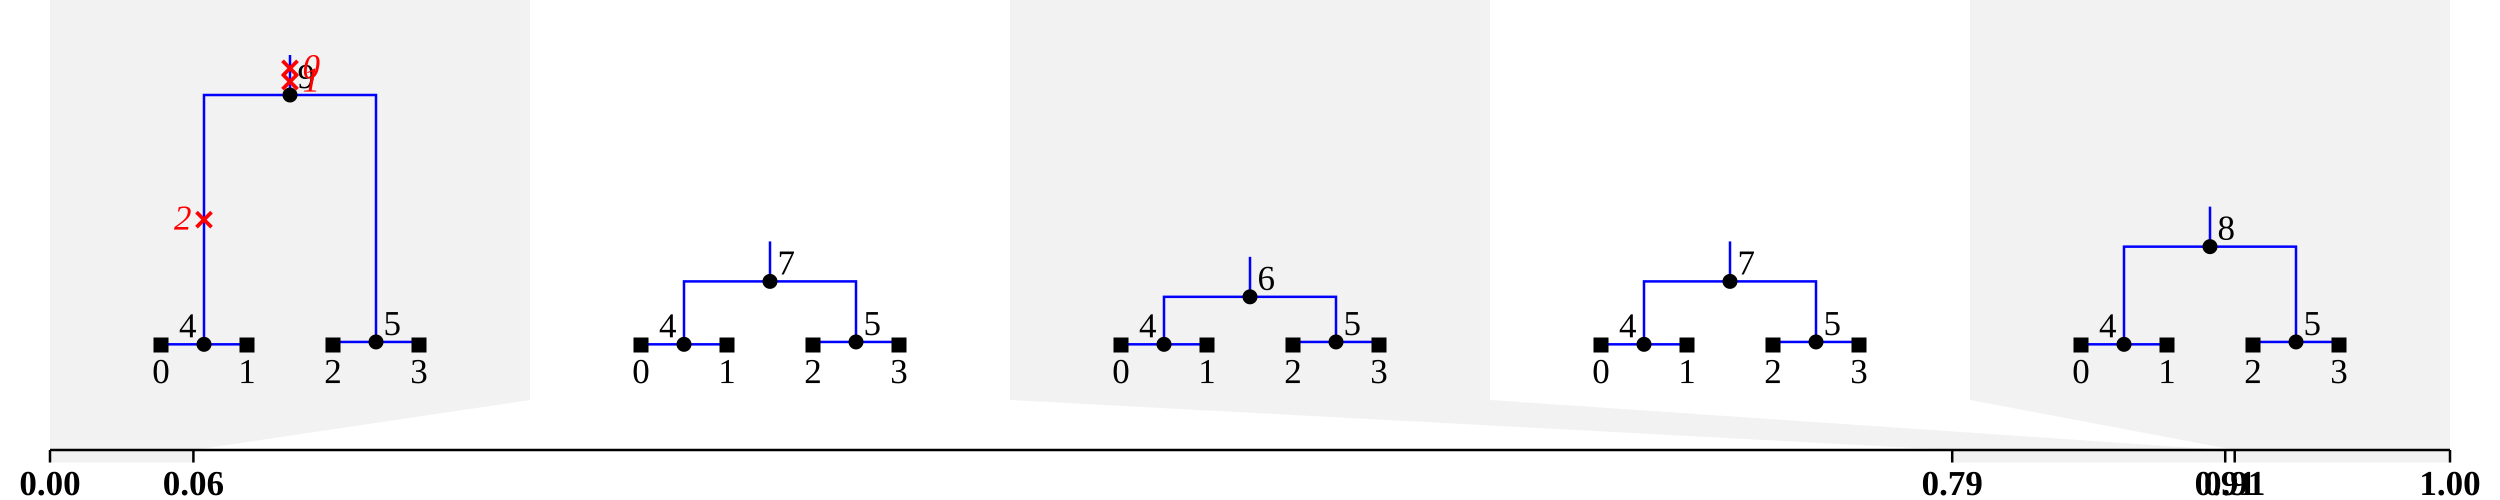
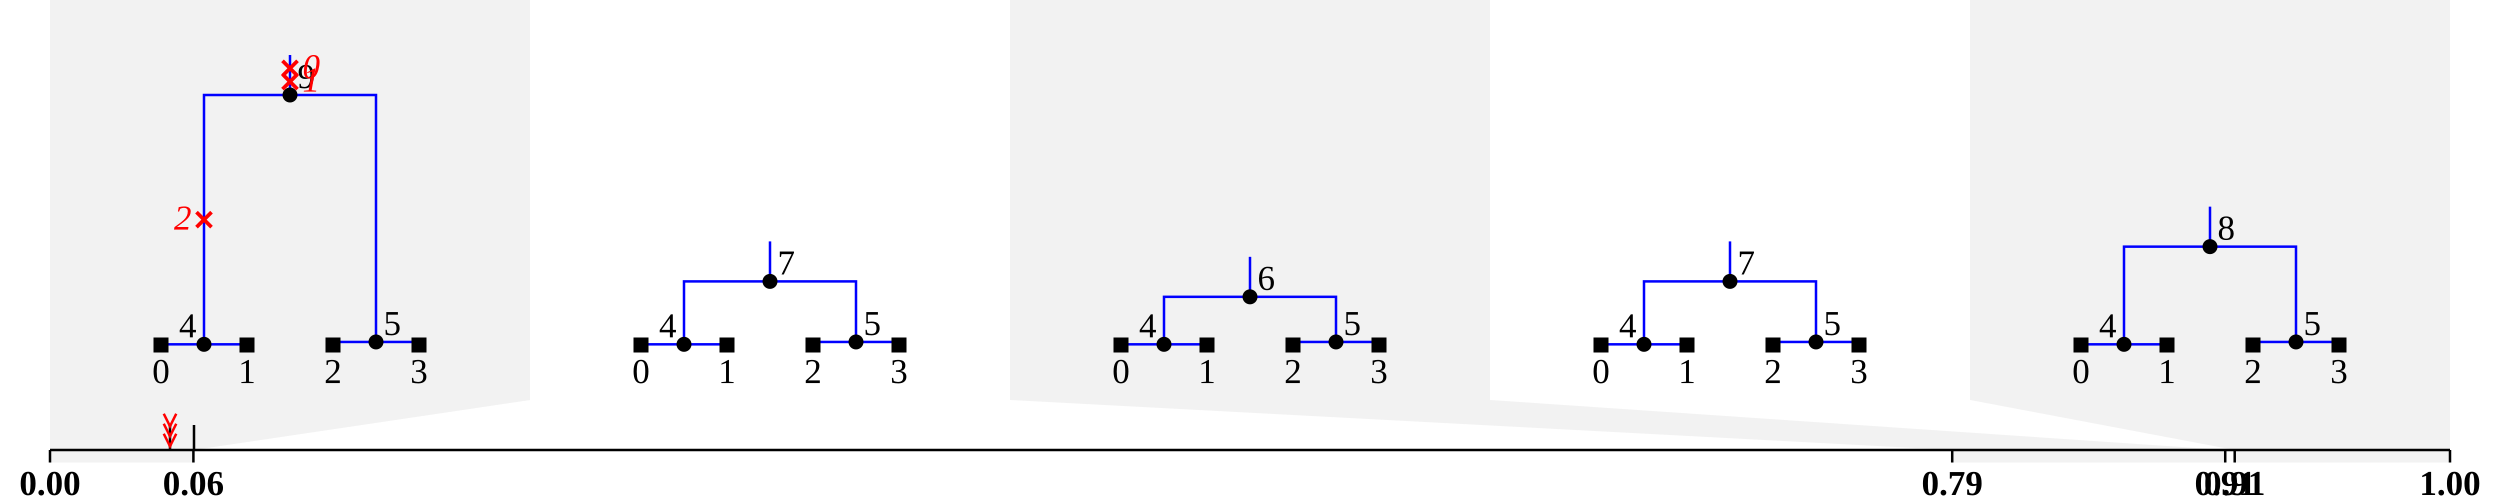
<svg xmlns="http://www.w3.org/2000/svg" baseProfile="full" height="200" id="XYZ" version="1.1" width="1000">
  <defs>
-     <style type="text/css">.tree-sequence .background path {fill: #808080; fill-opacity:.1}.tree-sequence .axis {font-size: 14px}.tree-sequence .x-tick-label {font-weight: bold}.tree-sequence .axis, .tree {font-size: 14px; text-anchor:middle}.tree-sequence .axis line, .edge {stroke:black; fill:none}.node &gt; .sym {fill: black; stroke: none}.node .mut text {fill: red; font-style: italic}.node .mut .sym {stroke: red; stroke-width: 1.5px}.tree text {dominant-baseline: middle}.tree .lab.lft {text-anchor: end}.tree .lab.rgt {text-anchor: start}.edge {stroke: blue}</style>
+     <style type="text/css">.tree-sequence .background path {fill: #808080; fill-opacity:.1}.tree-sequence .axis {font-size: 14px}.tree-sequence .x-tick-label {font-weight: bold}.tree-sequence .axis, .tree {font-size: 14px; text-anchor:middle}.tree-sequence .axis line, .edge {stroke:black; fill:none}.node &gt; .sym {fill: black; stroke: none}.site &gt; .sym {stroke: black}.mut text {fill: red; font-style: italic}.mut .sym {fill: none; stroke: red}.node .mut .sym {stroke-width: 1.5px}.tree text {dominant-baseline: middle}.tree .lab.lft {text-anchor: end}.tree .lab.rgt {text-anchor: start}.edge {stroke: blue}</style>
  </defs>
  <g class="tree-sequence">
    <g class="background">
      <path d="M20,0 l192,0 l0,160 l-134.638,20 l0,5 l-57.362,0 l0,-5 l0,-20 l0,-160z" />
      <path d="M404,0 l192,0 l0,160 l294.091,20 l0,5 l-109.208,0 l0,-5 l-376.883,-20 l0,-160z" />
      <path d="M788,0 l192,0 l0,160 l0,20 l0,5 l-86.117,0 l0,-5 l-105.883,-20 l0,-160z" />
    </g>
    <g class="trees">
      <g class="treebox t0" transform="translate(20 0)">
        <g class="tree t0">
          <g class="m0 m1 node n9 p0 root s0" transform="translate(96.0 38.0)">
            <g class="a9 m2 node n4 p0 s0" transform="translate(-34.4 99.7308)">
              <g class="a4 leaf node n0 p0 sample" transform="translate(-17.2 0.269183)">
                <path class="edge" d="M 0 0 V -0.269 H 17.2" />
                <rect class="sym" height="6" width="6" x="-3" y="-3" />
                <text class="lab" transform="translate(0 12)">0</text>
              </g>
              <g class="a4 leaf node n1 p0 sample" transform="translate(17.2 0.269183)">
                <path class="edge" d="M 0 0 V -0.269 H -17.2" />
                <rect class="sym" height="6" width="6" x="-3" y="-3" />
                <text class="lab" transform="translate(0 12)">1</text>
              </g>
              <path class="edge" d="M 0 0 V -99.731 H 34.4" />
              <circle class="sym" cx="0" cy="0" r="3" />
              <text class="lab lft" transform="translate(-3 -6)">4</text>
              <g class="mut m2 s0" transform="translate(0 -49.8654)">
                <path class="sym" d="M -3,-3 l 6,6 M -3,3 l 6,-6" />
                <text class="lab lft" transform="translate(-5 0)">2</text>
              </g>
            </g>
            <g class="a9 node n5 p0" transform="translate(34.4 98.7815)">
              <g class="a5 leaf node n2 p0 sample" transform="translate(-17.2 1.21853)">
                <path class="edge" d="M 0 0 V -1.219 H 17.2" />
                <rect class="sym" height="6" width="6" x="-3" y="-3" />
                <text class="lab" transform="translate(0 12)">2</text>
              </g>
              <g class="a5 leaf node n3 p0 sample" transform="translate(17.2 1.21853)">
                <path class="edge" d="M 0 0 V -1.219 H -17.2" />
                <rect class="sym" height="6" width="6" x="-3" y="-3" />
                <text class="lab" transform="translate(0 12)">3</text>
              </g>
              <path class="edge" d="M 0 0 V -98.781 H -34.4" />
              <circle class="sym" cx="0" cy="0" r="3" />
              <text class="lab rgt" transform="translate(3 -6)">5</text>
            </g>
            <path class="edge" d="M 0 0 V -16.0 H 0" />
            <circle class="sym" cx="0" cy="0" r="3" />
            <text class="lab rgt" transform="translate(3 -6)">9</text>
            <g class="mut m1 s0" transform="translate(0 -5.33333)">
              <path class="sym" d="M -3,-3 l 6,6 M -3,3 l 6,-6" />
              <text class="lab rgt" transform="translate(5 0)">1</text>
            </g>
            <g class="mut m0 s0" transform="translate(0 -10.6667)">
              <path class="sym" d="M -3,-3 l 6,6 M -3,3 l 6,-6" />
              <text class="lab rgt" transform="translate(5 0)">0</text>
            </g>
          </g>
        </g>
      </g>
      <g class="treebox t1" transform="translate(212.0 0)">
        <g class="tree t1">
          <g class="node n7 p0 root" transform="translate(96.0 112.561)">
            <g class="a7 node n4 p0" transform="translate(-34.4 25.1701)">
              <g class="a4 leaf node n0 p0 sample" transform="translate(-17.2 0.269183)">
                <path class="edge" d="M 0 0 V -0.269 H 17.2" />
                <rect class="sym" height="6" width="6" x="-3" y="-3" />
                <text class="lab" transform="translate(0 12)">0</text>
              </g>
              <g class="a4 leaf node n1 p0 sample" transform="translate(17.2 0.269183)">
                <path class="edge" d="M 0 0 V -0.269 H -17.2" />
                <rect class="sym" height="6" width="6" x="-3" y="-3" />
                <text class="lab" transform="translate(0 12)">1</text>
              </g>
              <path class="edge" d="M 0 0 V -25.17 H 34.4" />
              <circle class="sym" cx="0" cy="0" r="3" />
              <text class="lab lft" transform="translate(-3 -6)">4</text>
            </g>
            <g class="a7 node n5 p0" transform="translate(34.4 24.2208)">
              <g class="a5 leaf node n2 p0 sample" transform="translate(-17.2 1.21853)">
                <path class="edge" d="M 0 0 V -1.219 H 17.2" />
                <rect class="sym" height="6" width="6" x="-3" y="-3" />
                <text class="lab" transform="translate(0 12)">2</text>
              </g>
              <g class="a5 leaf node n3 p0 sample" transform="translate(17.2 1.21853)">
                <path class="edge" d="M 0 0 V -1.219 H -17.2" />
                <rect class="sym" height="6" width="6" x="-3" y="-3" />
                <text class="lab" transform="translate(0 12)">3</text>
              </g>
              <path class="edge" d="M 0 0 V -24.221 H -34.4" />
              <circle class="sym" cx="0" cy="0" r="3" />
              <text class="lab rgt" transform="translate(3 -6)">5</text>
            </g>
            <path class="edge" d="M 0 0 V -16.0 H 0" />
            <circle class="sym" cx="0" cy="0" r="3" />
            <text class="lab rgt" transform="translate(3 -6)">7</text>
          </g>
        </g>
      </g>
      <g class="treebox t2" transform="translate(404.0 0)">
        <g class="tree t2">
          <g class="node n6 p0 root" transform="translate(96.0 118.733)">
            <g class="a6 node n4 p0" transform="translate(-34.4 18.998)">
              <g class="a4 leaf node n0 p0 sample" transform="translate(-17.2 0.269183)">
                <path class="edge" d="M 0 0 V -0.269 H 17.2" />
                <rect class="sym" height="6" width="6" x="-3" y="-3" />
                <text class="lab" transform="translate(0 12)">0</text>
              </g>
              <g class="a4 leaf node n1 p0 sample" transform="translate(17.2 0.269183)">
                <path class="edge" d="M 0 0 V -0.269 H -17.2" />
                <rect class="sym" height="6" width="6" x="-3" y="-3" />
                <text class="lab" transform="translate(0 12)">1</text>
              </g>
              <path class="edge" d="M 0 0 V -18.998 H 34.4" />
              <circle class="sym" cx="0" cy="0" r="3" />
              <text class="lab lft" transform="translate(-3 -6)">4</text>
            </g>
            <g class="a6 node n5 p0" transform="translate(34.4 18.0486)">
              <g class="a5 leaf node n2 p0 sample" transform="translate(-17.2 1.21853)">
                <path class="edge" d="M 0 0 V -1.219 H 17.2" />
                <rect class="sym" height="6" width="6" x="-3" y="-3" />
                <text class="lab" transform="translate(0 12)">2</text>
              </g>
              <g class="a5 leaf node n3 p0 sample" transform="translate(17.2 1.21853)">
                <path class="edge" d="M 0 0 V -1.219 H -17.2" />
                <rect class="sym" height="6" width="6" x="-3" y="-3" />
                <text class="lab" transform="translate(0 12)">3</text>
              </g>
              <path class="edge" d="M 0 0 V -18.049 H -34.4" />
              <circle class="sym" cx="0" cy="0" r="3" />
              <text class="lab rgt" transform="translate(3 -6)">5</text>
            </g>
            <path class="edge" d="M 0 0 V -16.0 H 0" />
            <circle class="sym" cx="0" cy="0" r="3" />
            <text class="lab rgt" transform="translate(3 -6)">6</text>
          </g>
        </g>
      </g>
      <g class="treebox t3" transform="translate(596.0 0)">
        <g class="tree t3">
          <g class="node n7 p0 root" transform="translate(96.0 112.561)">
            <g class="a7 node n4 p0" transform="translate(-34.4 25.1701)">
              <g class="a4 leaf node n0 p0 sample" transform="translate(-17.2 0.269183)">
                <path class="edge" d="M 0 0 V -0.269 H 17.2" />
                <rect class="sym" height="6" width="6" x="-3" y="-3" />
                <text class="lab" transform="translate(0 12)">0</text>
              </g>
              <g class="a4 leaf node n1 p0 sample" transform="translate(17.2 0.269183)">
                <path class="edge" d="M 0 0 V -0.269 H -17.2" />
                <rect class="sym" height="6" width="6" x="-3" y="-3" />
                <text class="lab" transform="translate(0 12)">1</text>
              </g>
              <path class="edge" d="M 0 0 V -25.17 H 34.4" />
              <circle class="sym" cx="0" cy="0" r="3" />
              <text class="lab lft" transform="translate(-3 -6)">4</text>
            </g>
            <g class="a7 node n5 p0" transform="translate(34.4 24.2208)">
              <g class="a5 leaf node n2 p0 sample" transform="translate(-17.2 1.21853)">
                <path class="edge" d="M 0 0 V -1.219 H 17.2" />
                <rect class="sym" height="6" width="6" x="-3" y="-3" />
                <text class="lab" transform="translate(0 12)">2</text>
              </g>
              <g class="a5 leaf node n3 p0 sample" transform="translate(17.2 1.21853)">
                <path class="edge" d="M 0 0 V -1.219 H -17.2" />
                <rect class="sym" height="6" width="6" x="-3" y="-3" />
                <text class="lab" transform="translate(0 12)">3</text>
              </g>
              <path class="edge" d="M 0 0 V -24.221 H -34.4" />
              <circle class="sym" cx="0" cy="0" r="3" />
              <text class="lab rgt" transform="translate(3 -6)">5</text>
            </g>
            <path class="edge" d="M 0 0 V -16.0 H 0" />
            <circle class="sym" cx="0" cy="0" r="3" />
            <text class="lab rgt" transform="translate(3 -6)">7</text>
          </g>
        </g>
      </g>
      <g class="treebox t4" transform="translate(788.0 0)">
        <g class="tree t4">
          <g class="node n8 p0 root" transform="translate(96.0 98.6597)">
            <g class="a8 node n4 p0" transform="translate(-34.4 39.0711)">
              <g class="a4 leaf node n0 p0 sample" transform="translate(-17.2 0.269183)">
                <path class="edge" d="M 0 0 V -0.269 H 17.2" />
                <rect class="sym" height="6" width="6" x="-3" y="-3" />
                <text class="lab" transform="translate(0 12)">0</text>
              </g>
              <g class="a4 leaf node n1 p0 sample" transform="translate(17.2 0.269183)">
                <path class="edge" d="M 0 0 V -0.269 H -17.2" />
                <rect class="sym" height="6" width="6" x="-3" y="-3" />
                <text class="lab" transform="translate(0 12)">1</text>
              </g>
              <path class="edge" d="M 0 0 V -39.071 H 34.4" />
              <circle class="sym" cx="0" cy="0" r="3" />
              <text class="lab lft" transform="translate(-3 -6)">4</text>
            </g>
            <g class="a8 node n5 p0" transform="translate(34.4 38.1218)">
              <g class="a5 leaf node n2 p0 sample" transform="translate(-17.2 1.21853)">
                <path class="edge" d="M 0 0 V -1.219 H 17.2" />
                <rect class="sym" height="6" width="6" x="-3" y="-3" />
                <text class="lab" transform="translate(0 12)">2</text>
              </g>
              <g class="a5 leaf node n3 p0 sample" transform="translate(17.2 1.21853)">
                <path class="edge" d="M 0 0 V -1.219 H -17.2" />
                <rect class="sym" height="6" width="6" x="-3" y="-3" />
                <text class="lab" transform="translate(0 12)">3</text>
              </g>
              <path class="edge" d="M 0 0 V -38.122 H -34.4" />
              <circle class="sym" cx="0" cy="0" r="3" />
              <text class="lab rgt" transform="translate(3 -6)">5</text>
            </g>
            <path class="edge" d="M 0 0 V -16.0 H 0" />
            <circle class="sym" cx="0" cy="0" r="3" />
            <text class="lab rgt" transform="translate(3 -6)">8</text>
          </g>
        </g>
      </g>
    </g>
    <g class="axis">
      <line x1="20" x2="980" y1="180" y2="180" />
-       <line x1="20" x2="20" y1="180" y2="185" />
+       <line class="tick" x1="20" x2="20" y1="180" y2="185" />
      <g transform="translate(20, 198)">
        <text class="x-tick-label" text-anchor="middle">0.00</text>
      </g>
-       <line x1="77.362" x2="77.362" y1="180" y2="185" />
+       <line class="tick" x1="77.362" x2="77.362" y1="180" y2="185" />
      <g transform="translate(77.3623, 198)">
        <text class="x-tick-label" text-anchor="middle">0.06</text>
      </g>
-       <line x1="780.883" x2="780.883" y1="180" y2="185" />
+       <line class="tick" x1="780.883" x2="780.883" y1="180" y2="185" />
      <g transform="translate(780.883, 198)">
        <text class="x-tick-label" text-anchor="middle">0.79</text>
      </g>
-       <line x1="890.091" x2="890.091" y1="180" y2="185" />
+       <line class="tick" x1="890.091" x2="890.091" y1="180" y2="185" />
      <g transform="translate(890.091, 198)">
        <text class="x-tick-label" text-anchor="middle">0.91</text>
      </g>
-       <line x1="893.883" x2="893.883" y1="180" y2="185" />
+       <line class="tick" x1="893.883" x2="893.883" y1="180" y2="185" />
      <g transform="translate(893.883, 198)">
        <text class="x-tick-label" text-anchor="middle">0.91</text>
      </g>
-       <line x1="980.0" x2="980.0" y1="180" y2="185" />
+       <line class="tick" x1="980.0" x2="980.0" y1="180" y2="185" />
      <g transform="translate(980.0, 198)">
        <text class="x-tick-label" text-anchor="middle">1.00</text>
+       </g>
+       <g class="site s0">
+         <path class="sym" d="M 68.0 180 v -10" />
+         <g class="mut m0">
+           <polyline class="sym" points="65.5,173.5 68.0,178.5 70.5,173.5" />
+         </g>
+         <g class="mut m1">
+           <polyline class="sym" points="65.5,169.5 68.0,174.5 70.5,169.5" />
+         </g>
+         <g class="mut m2">
+           <polyline class="sym" points="65.5,165.5 68.0,170.5 70.5,165.5" />
+         </g>
+       </g>
+       <g class="site s1">
+         <path class="sym" d="M 77.6 180 v -10" />
      </g>
    </g>
  </g>
</svg>
